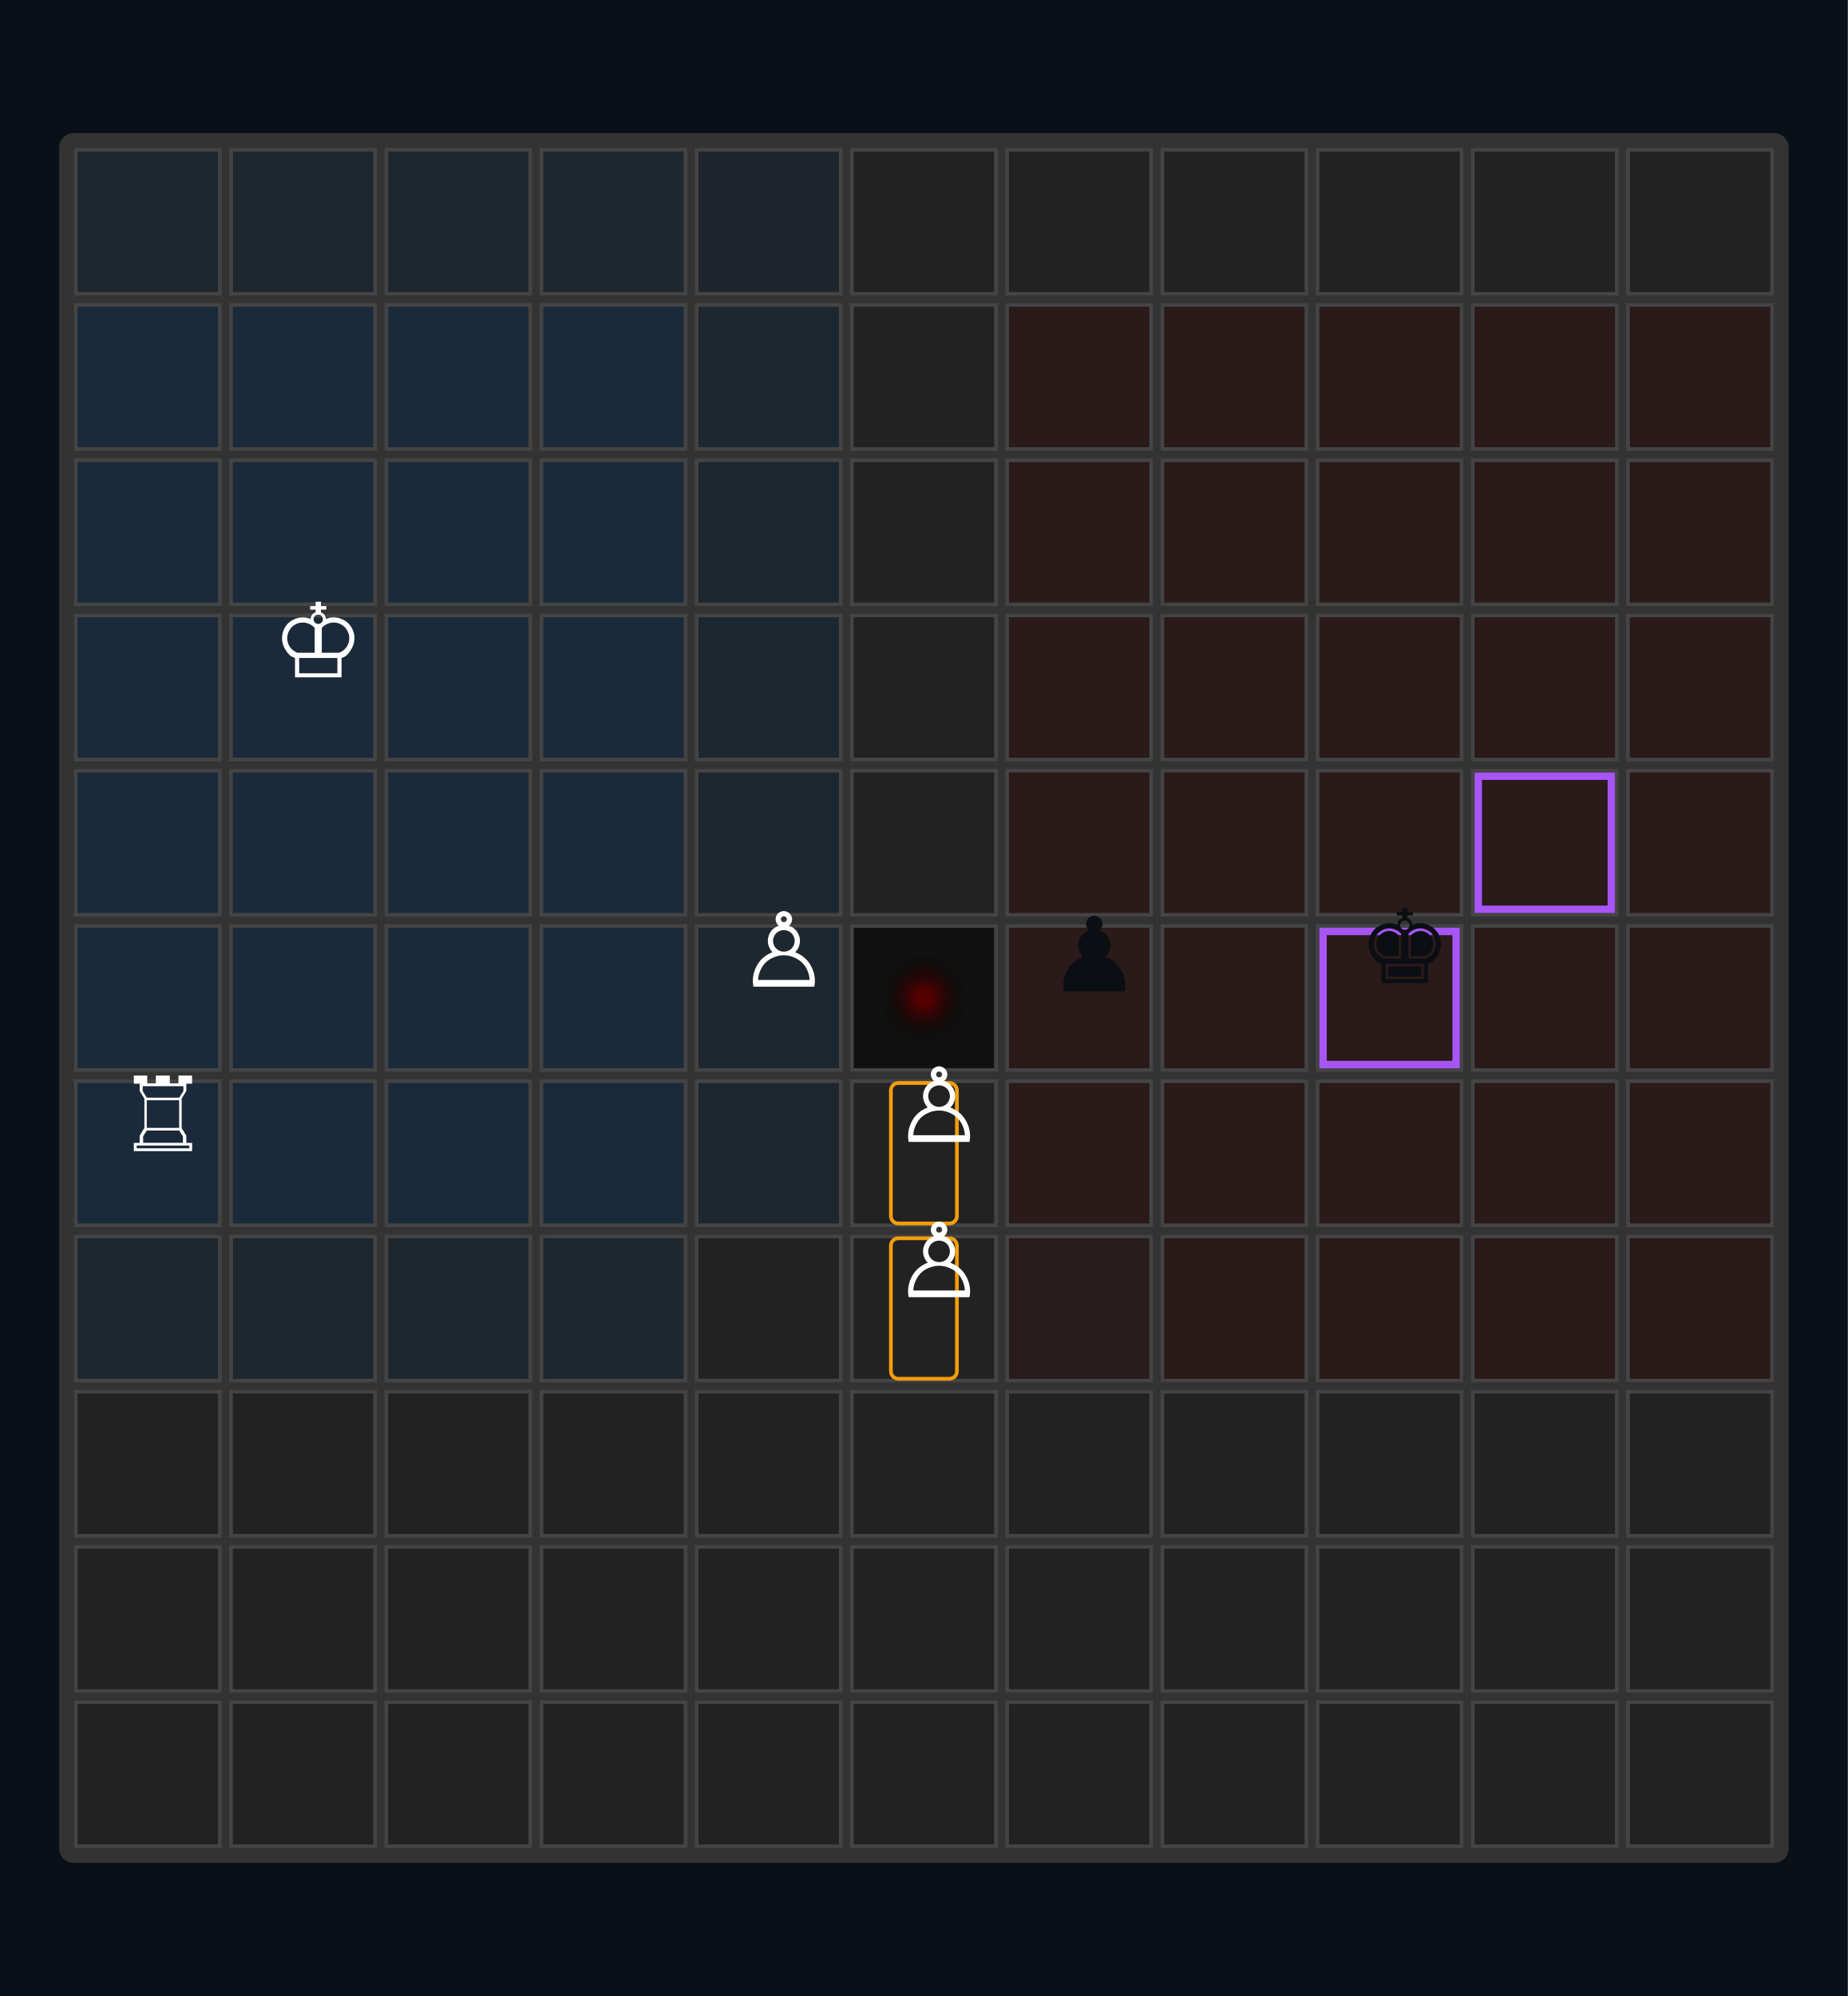
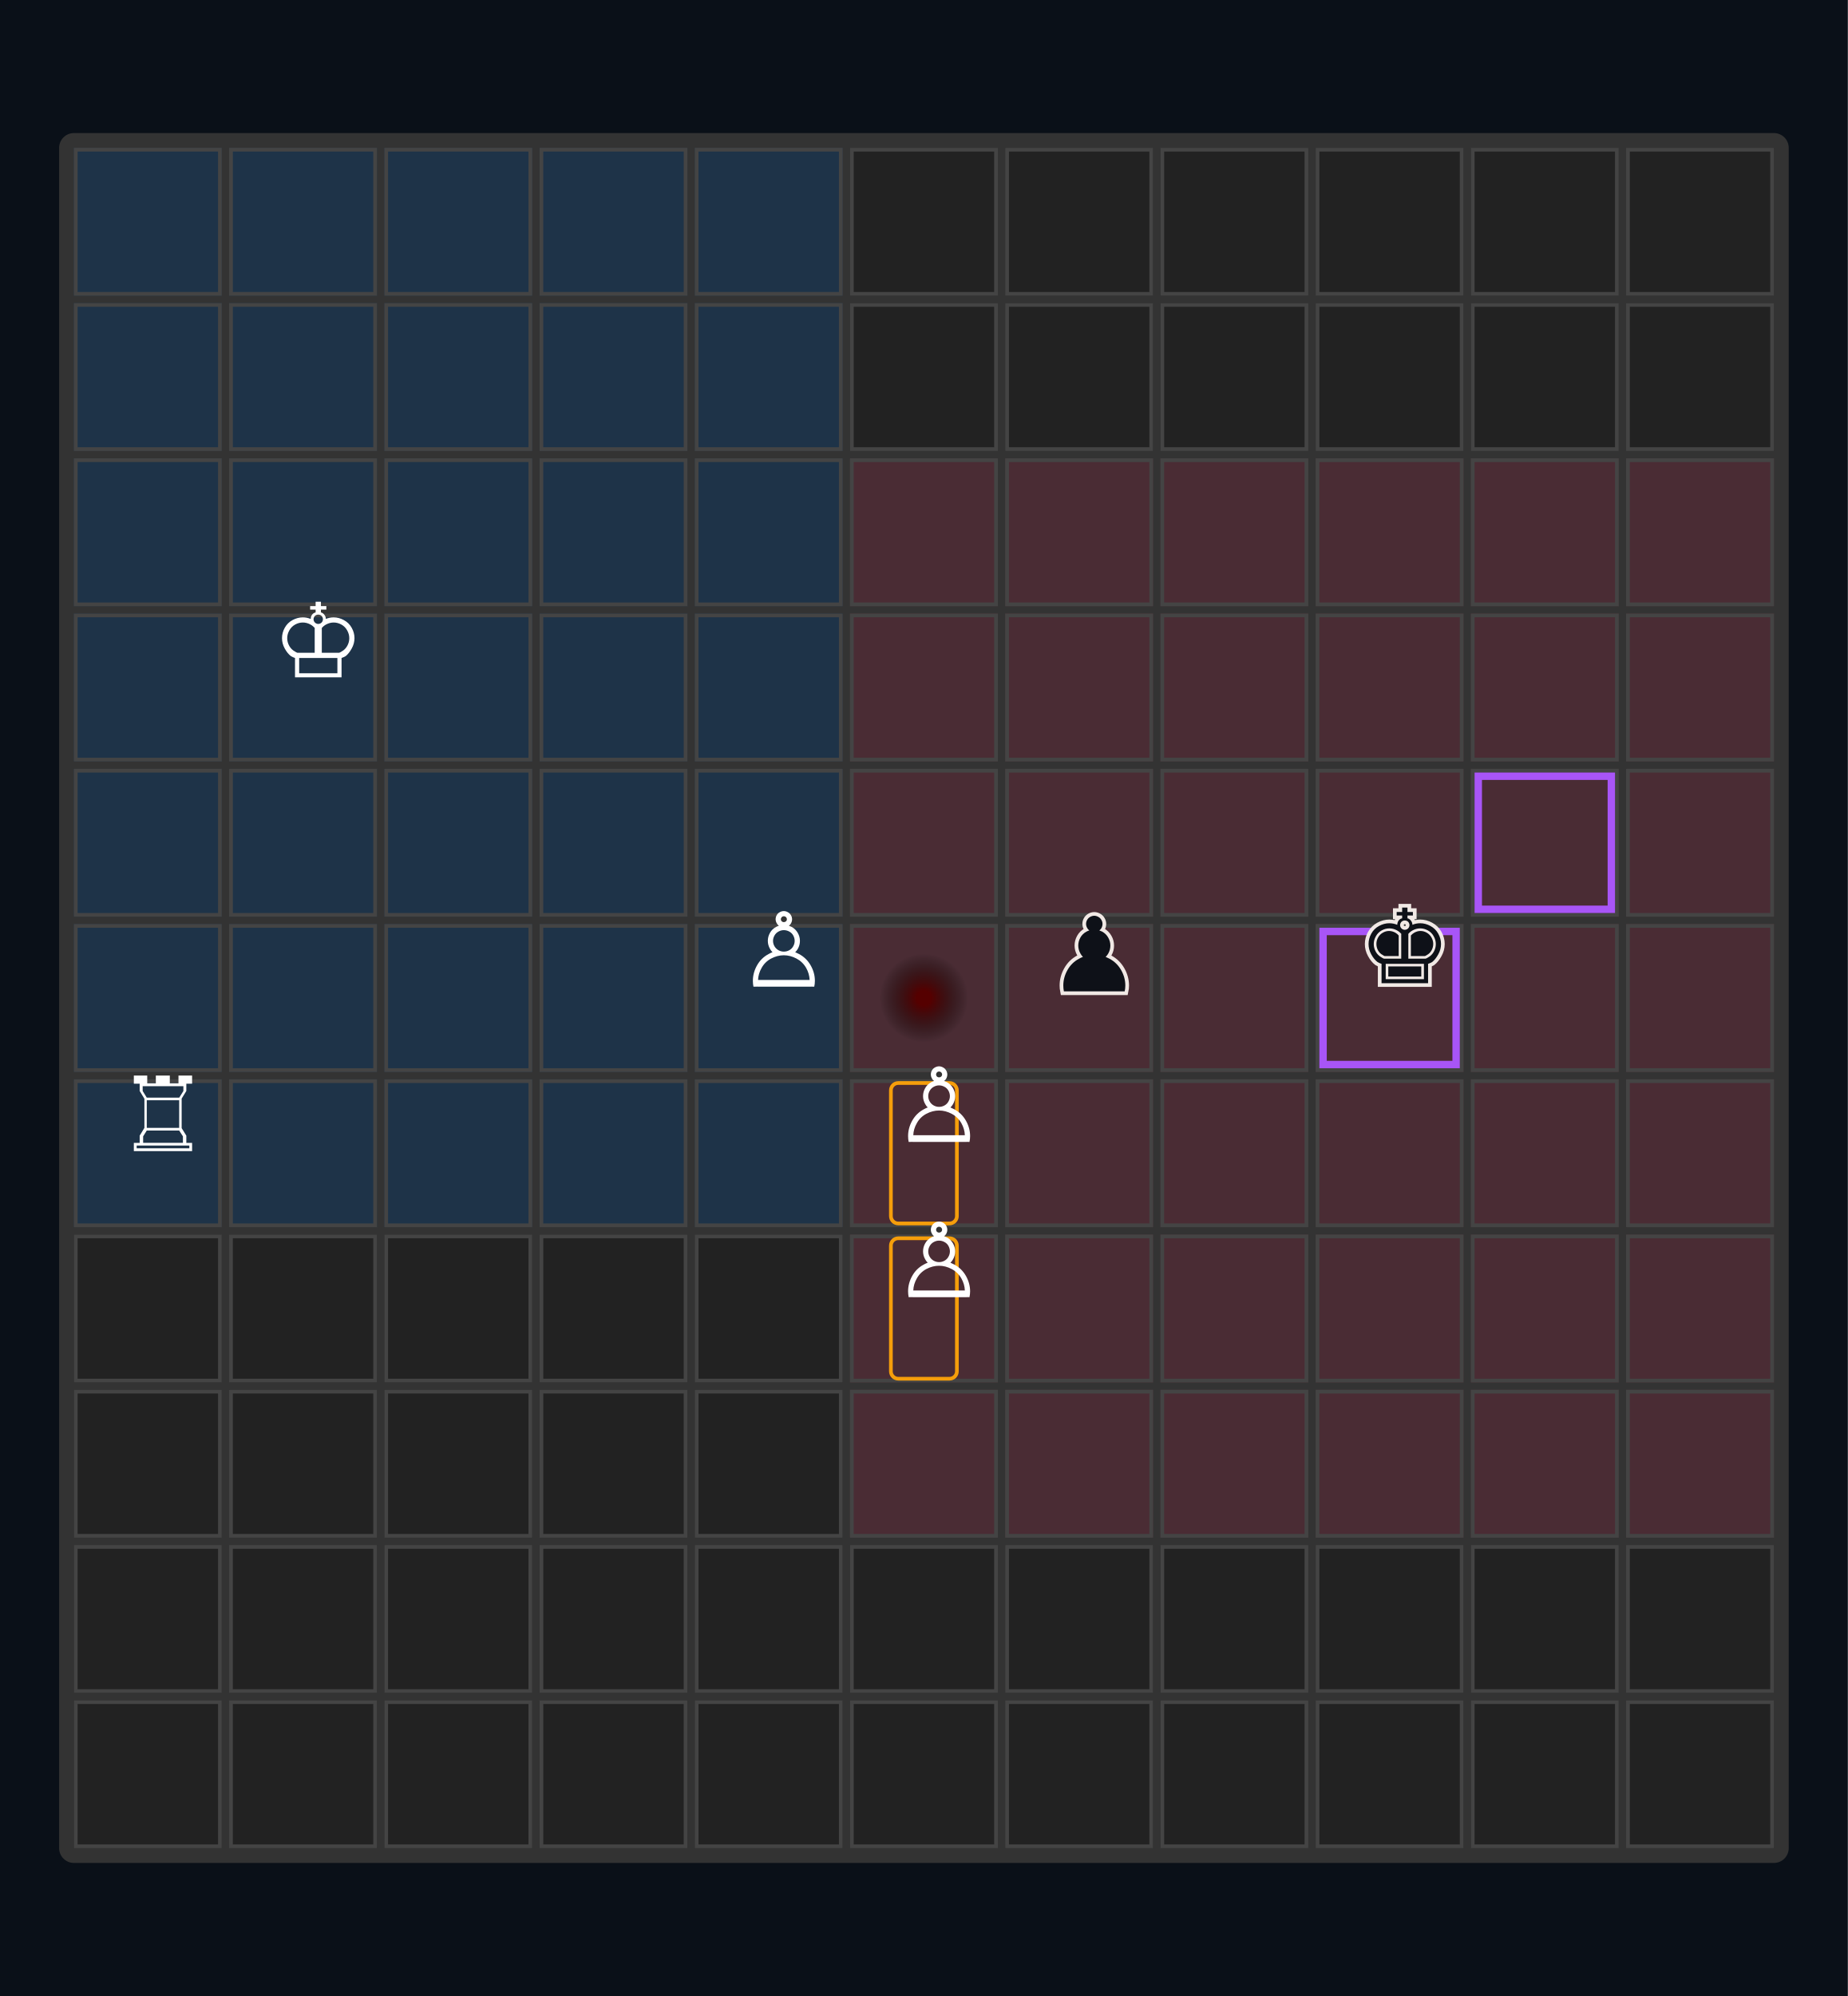
<svg xmlns="http://www.w3.org/2000/svg" width="500" height="540" viewBox="0 0 500 540">
  <defs>
-     <radialGradient id="rg-r0iroqdu" gradientUnits="objectBoundingBox" cx="0.5" cy="0.5" r="0.5">
+     <radialGradient id="rg-je8xkh8i" gradientUnits="objectBoundingBox" cx="0.5" cy="0.5" r="0.5">
      <stop offset="10%" stop-color="rgb(85, 0, 0)" />
      <stop offset="60%" stop-color="rgba(0, 0, 0, 0)" />
    </radialGradient>
  </defs>
  <rect x="0" y="0" width="500" height="540" fill="rgb(10, 16, 24)" />
  <rect x="16" y="36" width="468" height="468" rx="4" ry="4" fill="rgb(51, 51, 51)" />
-   <rect x="20" y="40" width="40" height="40" fill="rgb(30, 38, 46)" />
+   <rect x="20" y="40" width="40" height="40" fill="rgb(30, 51, 72)" />
  <rect x="20.5" y="40.5" width="39" height="39" fill="none" stroke="rgb(68, 68, 68)" stroke-width="1" />
-   <rect x="62" y="40" width="40" height="40" fill="rgb(30, 38, 46)" />
+   <rect x="62" y="40" width="40" height="40" fill="rgb(30, 51, 72)" />
  <rect x="62.5" y="40.5" width="39" height="39" fill="none" stroke="rgb(68, 68, 68)" stroke-width="1" />
-   <rect x="104" y="40" width="40" height="40" fill="rgb(30, 38, 46)" />
+   <rect x="104" y="40" width="40" height="40" fill="rgb(30, 51, 72)" />
  <rect x="104.5" y="40.5" width="39" height="39" fill="none" stroke="rgb(68, 68, 68)" stroke-width="1" />
-   <rect x="146" y="40" width="40" height="40" fill="rgb(30, 38, 46)" />
+   <rect x="146" y="40" width="40" height="40" fill="rgb(30, 51, 72)" />
  <rect x="146.5" y="40.5" width="39" height="39" fill="none" stroke="rgb(68, 68, 68)" stroke-width="1" />
-   <rect x="188" y="40" width="40" height="40" fill="rgb(31, 37, 44)" />
+   <rect x="188" y="40" width="40" height="40" fill="rgb(30, 51, 72)" />
  <rect x="188.5" y="40.5" width="39" height="39" fill="none" stroke="rgb(68, 68, 68)" stroke-width="1" />
  <rect x="230" y="40" width="40" height="40" fill="rgb(34, 34, 34)" />
  <rect x="230.5" y="40.5" width="39" height="39" fill="none" stroke="rgb(68, 68, 68)" stroke-width="1" />
  <rect x="272" y="40" width="40" height="40" fill="rgb(34, 34, 34)" />
  <rect x="272.5" y="40.5" width="39" height="39" fill="none" stroke="rgb(68, 68, 68)" stroke-width="1" />
  <rect x="314" y="40" width="40" height="40" fill="rgb(34, 34, 34)" />
  <rect x="314.5" y="40.5" width="39" height="39" fill="none" stroke="rgb(68, 68, 68)" stroke-width="1" />
  <rect x="356" y="40" width="40" height="40" fill="rgb(34, 34, 34)" />
  <rect x="356.5" y="40.5" width="39" height="39" fill="none" stroke="rgb(68, 68, 68)" stroke-width="1" />
  <rect x="398" y="40" width="40" height="40" fill="rgb(34, 34, 34)" />
  <rect x="398.5" y="40.5" width="39" height="39" fill="none" stroke="rgb(68, 68, 68)" stroke-width="1" />
  <rect x="440" y="40" width="40" height="40" fill="rgb(34, 34, 34)" />
  <rect x="440.5" y="40.5" width="39" height="39" fill="none" stroke="rgb(68, 68, 68)" stroke-width="1" />
-   <rect x="20" y="82" width="40" height="40" fill="rgb(26, 42, 58)" />
+   <rect x="20" y="82" width="40" height="40" fill="rgb(30, 51, 72)" />
  <rect x="20.5" y="82.5" width="39" height="39" fill="none" stroke="rgb(68, 68, 68)" stroke-width="1" />
-   <rect x="62" y="82" width="40" height="40" fill="rgb(26, 42, 58)" />
+   <rect x="62" y="82" width="40" height="40" fill="rgb(30, 51, 72)" />
  <rect x="62.5" y="82.5" width="39" height="39" fill="none" stroke="rgb(68, 68, 68)" stroke-width="1" />
-   <rect x="104" y="82" width="40" height="40" fill="rgb(26, 42, 58)" />
+   <rect x="104" y="82" width="40" height="40" fill="rgb(30, 51, 72)" />
  <rect x="104.5" y="82.5" width="39" height="39" fill="none" stroke="rgb(68, 68, 68)" stroke-width="1" />
-   <rect x="146" y="82" width="40" height="40" fill="rgb(26, 42, 58)" />
+   <rect x="146" y="82" width="40" height="40" fill="rgb(30, 51, 72)" />
  <rect x="146.5" y="82.5" width="39" height="39" fill="none" stroke="rgb(68, 68, 68)" stroke-width="1" />
-   <rect x="188" y="82" width="40" height="40" fill="rgb(29, 39, 48)" />
+   <rect x="188" y="82" width="40" height="40" fill="rgb(30, 51, 72)" />
  <rect x="188.5" y="82.5" width="39" height="39" fill="none" stroke="rgb(68, 68, 68)" stroke-width="1" />
  <rect x="230" y="82" width="40" height="40" fill="rgb(34, 34, 34)" />
  <rect x="230.5" y="82.5" width="39" height="39" fill="none" stroke="rgb(68, 68, 68)" stroke-width="1" />
-   <rect x="272" y="82" width="40" height="40" fill="rgb(42, 26, 26)" />
+   <rect x="272" y="82" width="40" height="40" fill="rgb(34, 34, 34)" />
  <rect x="272.5" y="82.5" width="39" height="39" fill="none" stroke="rgb(68, 68, 68)" stroke-width="1" />
-   <rect x="314" y="82" width="40" height="40" fill="rgb(42, 26, 26)" />
+   <rect x="314" y="82" width="40" height="40" fill="rgb(34, 34, 34)" />
  <rect x="314.5" y="82.5" width="39" height="39" fill="none" stroke="rgb(68, 68, 68)" stroke-width="1" />
-   <rect x="356" y="82" width="40" height="40" fill="rgb(42, 26, 26)" />
+   <rect x="356" y="82" width="40" height="40" fill="rgb(34, 34, 34)" />
  <rect x="356.5" y="82.5" width="39" height="39" fill="none" stroke="rgb(68, 68, 68)" stroke-width="1" />
-   <rect x="398" y="82" width="40" height="40" fill="rgb(42, 26, 26)" />
+   <rect x="398" y="82" width="40" height="40" fill="rgb(34, 34, 34)" />
  <rect x="398.5" y="82.5" width="39" height="39" fill="none" stroke="rgb(68, 68, 68)" stroke-width="1" />
-   <rect x="440" y="82" width="40" height="40" fill="rgb(42, 26, 26)" />
+   <rect x="440" y="82" width="40" height="40" fill="rgb(34, 34, 34)" />
  <rect x="440.5" y="82.5" width="39" height="39" fill="none" stroke="rgb(68, 68, 68)" stroke-width="1" />
-   <rect x="20" y="124" width="40" height="40" fill="rgb(26, 42, 58)" />
+   <rect x="20" y="124" width="40" height="40" fill="rgb(30, 51, 72)" />
  <rect x="20.5" y="124.5" width="39" height="39" fill="none" stroke="rgb(68, 68, 68)" stroke-width="1" />
-   <rect x="62" y="124" width="40" height="40" fill="rgb(26, 42, 58)" />
+   <rect x="62" y="124" width="40" height="40" fill="rgb(30, 51, 72)" />
  <rect x="62.5" y="124.5" width="39" height="39" fill="none" stroke="rgb(68, 68, 68)" stroke-width="1" />
-   <rect x="104" y="124" width="40" height="40" fill="rgb(26, 42, 58)" />
+   <rect x="104" y="124" width="40" height="40" fill="rgb(30, 51, 72)" />
  <rect x="104.5" y="124.5" width="39" height="39" fill="none" stroke="rgb(68, 68, 68)" stroke-width="1" />
-   <rect x="146" y="124" width="40" height="40" fill="rgb(26, 42, 58)" />
+   <rect x="146" y="124" width="40" height="40" fill="rgb(30, 51, 72)" />
  <rect x="146.5" y="124.5" width="39" height="39" fill="none" stroke="rgb(68, 68, 68)" stroke-width="1" />
-   <rect x="188" y="124" width="40" height="40" fill="rgb(29, 39, 48)" />
+   <rect x="188" y="124" width="40" height="40" fill="rgb(30, 51, 72)" />
  <rect x="188.5" y="124.5" width="39" height="39" fill="none" stroke="rgb(68, 68, 68)" stroke-width="1" />
-   <rect x="230" y="124" width="40" height="40" fill="rgb(34, 34, 34)" />
+   <rect x="230" y="124" width="40" height="40" fill="rgb(74, 44, 52)" />
  <rect x="230.5" y="124.5" width="39" height="39" fill="none" stroke="rgb(68, 68, 68)" stroke-width="1" />
-   <rect x="272" y="124" width="40" height="40" fill="rgb(42, 26, 26)" />
+   <rect x="272" y="124" width="40" height="40" fill="rgb(74, 44, 52)" />
  <rect x="272.5" y="124.5" width="39" height="39" fill="none" stroke="rgb(68, 68, 68)" stroke-width="1" />
-   <rect x="314" y="124" width="40" height="40" fill="rgb(42, 26, 26)" />
+   <rect x="314" y="124" width="40" height="40" fill="rgb(74, 44, 52)" />
  <rect x="314.5" y="124.5" width="39" height="39" fill="none" stroke="rgb(68, 68, 68)" stroke-width="1" />
-   <rect x="356" y="124" width="40" height="40" fill="rgb(42, 26, 26)" />
+   <rect x="356" y="124" width="40" height="40" fill="rgb(74, 44, 52)" />
  <rect x="356.5" y="124.5" width="39" height="39" fill="none" stroke="rgb(68, 68, 68)" stroke-width="1" />
-   <rect x="398" y="124" width="40" height="40" fill="rgb(42, 26, 26)" />
+   <rect x="398" y="124" width="40" height="40" fill="rgb(74, 44, 52)" />
  <rect x="398.5" y="124.5" width="39" height="39" fill="none" stroke="rgb(68, 68, 68)" stroke-width="1" />
-   <rect x="440" y="124" width="40" height="40" fill="rgb(42, 26, 26)" />
+   <rect x="440" y="124" width="40" height="40" fill="rgb(74, 44, 52)" />
  <rect x="440.5" y="124.5" width="39" height="39" fill="none" stroke="rgb(68, 68, 68)" stroke-width="1" />
-   <rect x="20" y="166" width="40" height="40" fill="rgb(26, 42, 58)" />
+   <rect x="20" y="166" width="40" height="40" fill="rgb(30, 51, 72)" />
  <rect x="20.5" y="166.5" width="39" height="39" fill="none" stroke="rgb(68, 68, 68)" stroke-width="1" />
-   <rect x="62" y="166" width="40" height="40" fill="rgb(26, 42, 58)" />
+   <rect x="62" y="166" width="40" height="40" fill="rgb(30, 51, 72)" />
  <rect x="62.5" y="166.5" width="39" height="39" fill="none" stroke="rgb(68, 68, 68)" stroke-width="1" />
  <text x="73.56" y="183.24" fill="rgb(255, 255, 255)" font-size="28" font-family="'IBM Plex Sans'" font-weight="400" font-style="normal" xml:space="preserve">♔</text>
-   <rect x="104" y="166" width="40" height="40" fill="rgb(26, 42, 58)" />
+   <rect x="104" y="166" width="40" height="40" fill="rgb(30, 51, 72)" />
  <rect x="104.5" y="166.5" width="39" height="39" fill="none" stroke="rgb(68, 68, 68)" stroke-width="1" />
-   <rect x="146" y="166" width="40" height="40" fill="rgb(26, 42, 58)" />
+   <rect x="146" y="166" width="40" height="40" fill="rgb(30, 51, 72)" />
  <rect x="146.5" y="166.5" width="39" height="39" fill="none" stroke="rgb(68, 68, 68)" stroke-width="1" />
-   <rect x="188" y="166" width="40" height="40" fill="rgb(29, 39, 48)" />
+   <rect x="188" y="166" width="40" height="40" fill="rgb(30, 51, 72)" />
  <rect x="188.5" y="166.5" width="39" height="39" fill="none" stroke="rgb(68, 68, 68)" stroke-width="1" />
-   <rect x="230" y="166" width="40" height="40" fill="rgb(34, 34, 34)" />
+   <rect x="230" y="166" width="40" height="40" fill="rgb(74, 44, 52)" />
  <rect x="230.5" y="166.5" width="39" height="39" fill="none" stroke="rgb(68, 68, 68)" stroke-width="1" />
-   <rect x="272" y="166" width="40" height="40" fill="rgb(42, 26, 26)" />
+   <rect x="272" y="166" width="40" height="40" fill="rgb(74, 44, 52)" />
  <rect x="272.5" y="166.5" width="39" height="39" fill="none" stroke="rgb(68, 68, 68)" stroke-width="1" />
-   <rect x="314" y="166" width="40" height="40" fill="rgb(42, 26, 26)" />
+   <rect x="314" y="166" width="40" height="40" fill="rgb(74, 44, 52)" />
  <rect x="314.5" y="166.5" width="39" height="39" fill="none" stroke="rgb(68, 68, 68)" stroke-width="1" />
-   <rect x="356" y="166" width="40" height="40" fill="rgb(42, 26, 26)" />
+   <rect x="356" y="166" width="40" height="40" fill="rgb(74, 44, 52)" />
  <rect x="356.5" y="166.5" width="39" height="39" fill="none" stroke="rgb(68, 68, 68)" stroke-width="1" />
-   <rect x="398" y="166" width="40" height="40" fill="rgb(42, 26, 26)" />
+   <rect x="398" y="166" width="40" height="40" fill="rgb(74, 44, 52)" />
  <rect x="398.5" y="166.5" width="39" height="39" fill="none" stroke="rgb(68, 68, 68)" stroke-width="1" />
-   <rect x="440" y="166" width="40" height="40" fill="rgb(42, 26, 26)" />
+   <rect x="440" y="166" width="40" height="40" fill="rgb(74, 44, 52)" />
  <rect x="440.5" y="166.5" width="39" height="39" fill="none" stroke="rgb(68, 68, 68)" stroke-width="1" />
-   <rect x="20" y="208" width="40" height="40" fill="rgb(26, 42, 58)" />
+   <rect x="20" y="208" width="40" height="40" fill="rgb(30, 51, 72)" />
  <rect x="20.5" y="208.5" width="39" height="39" fill="none" stroke="rgb(68, 68, 68)" stroke-width="1" />
-   <rect x="62" y="208" width="40" height="40" fill="rgb(26, 42, 58)" />
+   <rect x="62" y="208" width="40" height="40" fill="rgb(30, 51, 72)" />
  <rect x="62.5" y="208.5" width="39" height="39" fill="none" stroke="rgb(68, 68, 68)" stroke-width="1" />
-   <rect x="104" y="208" width="40" height="40" fill="rgb(26, 42, 58)" />
+   <rect x="104" y="208" width="40" height="40" fill="rgb(30, 51, 72)" />
  <rect x="104.5" y="208.5" width="39" height="39" fill="none" stroke="rgb(68, 68, 68)" stroke-width="1" />
-   <rect x="146" y="208" width="40" height="40" fill="rgb(26, 42, 58)" />
+   <rect x="146" y="208" width="40" height="40" fill="rgb(30, 51, 72)" />
  <rect x="146.5" y="208.5" width="39" height="39" fill="none" stroke="rgb(68, 68, 68)" stroke-width="1" />
-   <rect x="188" y="208" width="40" height="40" fill="rgb(29, 39, 48)" />
+   <rect x="188" y="208" width="40" height="40" fill="rgb(30, 51, 72)" />
  <rect x="188.5" y="208.5" width="39" height="39" fill="none" stroke="rgb(68, 68, 68)" stroke-width="1" />
-   <rect x="230" y="208" width="40" height="40" fill="rgb(34, 34, 34)" />
+   <rect x="230" y="208" width="40" height="40" fill="rgb(74, 44, 52)" />
  <rect x="230.5" y="208.5" width="39" height="39" fill="none" stroke="rgb(68, 68, 68)" stroke-width="1" />
-   <rect x="272" y="208" width="40" height="40" fill="rgb(42, 26, 26)" />
+   <rect x="272" y="208" width="40" height="40" fill="rgb(74, 44, 52)" />
  <rect x="272.5" y="208.5" width="39" height="39" fill="none" stroke="rgb(68, 68, 68)" stroke-width="1" />
-   <rect x="314" y="208" width="40" height="40" fill="rgb(42, 26, 26)" />
+   <rect x="314" y="208" width="40" height="40" fill="rgb(74, 44, 52)" />
  <rect x="314.5" y="208.5" width="39" height="39" fill="none" stroke="rgb(68, 68, 68)" stroke-width="1" />
-   <rect x="356" y="208" width="40" height="40" fill="rgb(42, 26, 26)" />
+   <rect x="356" y="208" width="40" height="40" fill="rgb(74, 44, 52)" />
  <rect x="356.5" y="208.5" width="39" height="39" fill="none" stroke="rgb(68, 68, 68)" stroke-width="1" />
-   <rect x="398" y="208" width="40" height="40" fill="rgb(42, 26, 26)" />
+   <rect x="398" y="208" width="40" height="40" fill="rgb(74, 44, 52)" />
  <rect x="398.5" y="208.5" width="39" height="39" fill="none" stroke="rgb(68, 68, 68)" stroke-width="1" />
  <rect x="400" y="210" width="36" height="36" fill="none" stroke="rgb(168, 85, 247)" stroke-width="2" />
-   <rect x="440" y="208" width="40" height="40" fill="rgb(42, 26, 26)" />
+   <rect x="440" y="208" width="40" height="40" fill="rgb(74, 44, 52)" />
  <rect x="440.5" y="208.5" width="39" height="39" fill="none" stroke="rgb(68, 68, 68)" stroke-width="1" />
-   <rect x="20" y="250" width="40" height="40" fill="rgb(26, 42, 58)" />
+   <rect x="20" y="250" width="40" height="40" fill="rgb(30, 51, 72)" />
  <rect x="20.5" y="250.5" width="39" height="39" fill="none" stroke="rgb(68, 68, 68)" stroke-width="1" />
-   <rect x="62" y="250" width="40" height="40" fill="rgb(26, 42, 58)" />
+   <rect x="62" y="250" width="40" height="40" fill="rgb(30, 51, 72)" />
  <rect x="62.5" y="250.5" width="39" height="39" fill="none" stroke="rgb(68, 68, 68)" stroke-width="1" />
-   <rect x="104" y="250" width="40" height="40" fill="rgb(26, 42, 58)" />
+   <rect x="104" y="250" width="40" height="40" fill="rgb(30, 51, 72)" />
  <rect x="104.5" y="250.5" width="39" height="39" fill="none" stroke="rgb(68, 68, 68)" stroke-width="1" />
-   <rect x="146" y="250" width="40" height="40" fill="rgb(26, 42, 58)" />
+   <rect x="146" y="250" width="40" height="40" fill="rgb(30, 51, 72)" />
  <rect x="146.5" y="250.5" width="39" height="39" fill="none" stroke="rgb(68, 68, 68)" stroke-width="1" />
-   <rect x="188" y="250" width="40" height="40" fill="rgb(29, 39, 48)" />
+   <rect x="188" y="250" width="40" height="40" fill="rgb(30, 51, 72)" />
  <rect x="188.5" y="250.5" width="39" height="39" fill="none" stroke="rgb(68, 68, 68)" stroke-width="1" />
  <text x="199.56" y="266.92" fill="rgb(255, 255, 255)" font-size="28" font-family="'IBM Plex Sans'" font-weight="400" font-style="normal" xml:space="preserve">♙</text>
-   <rect x="230" y="250" width="40" height="40" fill="rgb(17, 17, 17)" />
-   <rect x="230" y="250" width="40" height="40" fill="url(#rg-r0iroqdu)" />
+   <rect x="230" y="250" width="40" height="40" fill="rgb(74, 44, 52)" />
+   <rect x="230" y="250" width="40" height="40" fill="url(#rg-je8xkh8i)" />
  <rect x="230.5" y="250.5" width="39" height="39" fill="none" stroke="rgb(68, 68, 68)" stroke-width="1" />
-   <rect x="272" y="250" width="40" height="40" fill="rgb(42, 26, 26)" />
+   <rect x="272" y="250" width="40" height="40" fill="rgb(74, 44, 52)" />
  <rect x="272.5" y="250.5" width="39" height="39" fill="none" stroke="rgb(68, 68, 68)" stroke-width="1" />
-   <text x="283.56" y="268.19" fill="rgb(11, 14, 19)" font-size="28" font-family="'IBM Plex Sans'" font-weight="400" font-style="normal" xml:space="preserve">♟</text>
-   <rect x="314" y="250" width="40" height="40" fill="rgb(42, 26, 26)" />
+   <text x="283.56" y="268.19" fill="rgb(14, 17, 24)" font-size="28" font-family="'IBM Plex Sans'" font-weight="400" font-style="normal" xml:space="preserve" stroke="rgba(244, 236, 232, 0.98)" stroke-width="2" paint-order="stroke fill">♟</text>
+   <rect x="314" y="250" width="40" height="40" fill="rgb(74, 44, 52)" />
  <rect x="314.5" y="250.5" width="39" height="39" fill="none" stroke="rgb(68, 68, 68)" stroke-width="1" />
-   <rect x="356" y="250" width="40" height="40" fill="rgb(42, 26, 26)" />
+   <rect x="356" y="250" width="40" height="40" fill="rgb(74, 44, 52)" />
  <rect x="356.5" y="250.5" width="39" height="39" fill="none" stroke="rgb(68, 68, 68)" stroke-width="1" />
  <rect x="358" y="252" width="36" height="36" fill="none" stroke="rgb(168, 85, 247)" stroke-width="2" />
-   <text x="367.56" y="265.99" fill="rgb(11, 14, 19)" font-size="28" font-family="'IBM Plex Sans'" font-weight="400" font-style="normal" xml:space="preserve">♚</text>
-   <rect x="398" y="250" width="40" height="40" fill="rgb(42, 26, 26)" />
+   <text x="367.56" y="265.99" fill="rgb(14, 17, 24)" font-size="28" font-family="'IBM Plex Sans'" font-weight="400" font-style="normal" xml:space="preserve" stroke="rgba(244, 236, 232, 0.98)" stroke-width="2" paint-order="stroke fill">♚</text>
+   <rect x="398" y="250" width="40" height="40" fill="rgb(74, 44, 52)" />
  <rect x="398.5" y="250.5" width="39" height="39" fill="none" stroke="rgb(68, 68, 68)" stroke-width="1" />
-   <rect x="440" y="250" width="40" height="40" fill="rgb(42, 26, 26)" />
+   <rect x="440" y="250" width="40" height="40" fill="rgb(74, 44, 52)" />
  <rect x="440.5" y="250.5" width="39" height="39" fill="none" stroke="rgb(68, 68, 68)" stroke-width="1" />
-   <rect x="20" y="292" width="40" height="40" fill="rgb(26, 42, 58)" />
+   <rect x="20" y="292" width="40" height="40" fill="rgb(30, 51, 72)" />
  <rect x="20.5" y="292.5" width="39" height="39" fill="none" stroke="rgb(68, 68, 68)" stroke-width="1" />
  <text x="31.56" y="311.4" fill="rgb(255, 255, 255)" font-size="28" font-family="'IBM Plex Sans'" font-weight="400" font-style="normal" xml:space="preserve">♖</text>
-   <rect x="62" y="292" width="40" height="40" fill="rgb(26, 42, 58)" />
+   <rect x="62" y="292" width="40" height="40" fill="rgb(30, 51, 72)" />
  <rect x="62.5" y="292.5" width="39" height="39" fill="none" stroke="rgb(68, 68, 68)" stroke-width="1" />
-   <rect x="104" y="292" width="40" height="40" fill="rgb(26, 42, 58)" />
+   <rect x="104" y="292" width="40" height="40" fill="rgb(30, 51, 72)" />
  <rect x="104.5" y="292.5" width="39" height="39" fill="none" stroke="rgb(68, 68, 68)" stroke-width="1" />
-   <rect x="146" y="292" width="40" height="40" fill="rgb(26, 42, 58)" />
+   <rect x="146" y="292" width="40" height="40" fill="rgb(30, 51, 72)" />
  <rect x="146.5" y="292.5" width="39" height="39" fill="none" stroke="rgb(68, 68, 68)" stroke-width="1" />
-   <rect x="188" y="292" width="40" height="40" fill="rgb(30, 38, 46)" />
+   <rect x="188" y="292" width="40" height="40" fill="rgb(30, 51, 72)" />
  <rect x="188.5" y="292.5" width="39" height="39" fill="none" stroke="rgb(68, 68, 68)" stroke-width="1" />
-   <rect x="230" y="292" width="40" height="40" fill="rgb(34, 34, 34)" />
+   <rect x="230" y="292" width="40" height="40" fill="rgb(74, 44, 52)" />
  <rect x="230.5" y="292.5" width="39" height="39" fill="none" stroke="rgb(68, 68, 68)" stroke-width="1" />
  <rect x="241.062" y="293" width="17.859" height="38" rx="2" ry="2" fill="none" stroke="rgb(245, 158, 11)" stroke-width="1" />
  <text x="241.56" y="308.92" fill="rgb(255, 255, 255)" font-size="28" font-family="'IBM Plex Sans'" font-weight="400" font-style="normal" xml:space="preserve">♙</text>
-   <rect x="272" y="292" width="40" height="40" fill="rgb(42, 26, 26)" />
+   <rect x="272" y="292" width="40" height="40" fill="rgb(74, 44, 52)" />
  <rect x="272.5" y="292.5" width="39" height="39" fill="none" stroke="rgb(68, 68, 68)" stroke-width="1" />
-   <rect x="314" y="292" width="40" height="40" fill="rgb(42, 26, 26)" />
+   <rect x="314" y="292" width="40" height="40" fill="rgb(74, 44, 52)" />
  <rect x="314.5" y="292.5" width="39" height="39" fill="none" stroke="rgb(68, 68, 68)" stroke-width="1" />
-   <rect x="356" y="292" width="40" height="40" fill="rgb(42, 26, 26)" />
+   <rect x="356" y="292" width="40" height="40" fill="rgb(74, 44, 52)" />
  <rect x="356.5" y="292.5" width="39" height="39" fill="none" stroke="rgb(68, 68, 68)" stroke-width="1" />
-   <rect x="398" y="292" width="40" height="40" fill="rgb(42, 26, 26)" />
+   <rect x="398" y="292" width="40" height="40" fill="rgb(74, 44, 52)" />
  <rect x="398.5" y="292.5" width="39" height="39" fill="none" stroke="rgb(68, 68, 68)" stroke-width="1" />
-   <rect x="440" y="292" width="40" height="40" fill="rgb(42, 26, 26)" />
+   <rect x="440" y="292" width="40" height="40" fill="rgb(74, 44, 52)" />
  <rect x="440.5" y="292.5" width="39" height="39" fill="none" stroke="rgb(68, 68, 68)" stroke-width="1" />
-   <rect x="20" y="334" width="40" height="40" fill="rgb(30, 38, 46)" />
+   <rect x="20" y="334" width="40" height="40" fill="rgb(34, 34, 34)" />
  <rect x="20.5" y="334.5" width="39" height="39" fill="none" stroke="rgb(68, 68, 68)" stroke-width="1" />
-   <rect x="62" y="334" width="40" height="40" fill="rgb(30, 38, 46)" />
+   <rect x="62" y="334" width="40" height="40" fill="rgb(34, 34, 34)" />
  <rect x="62.5" y="334.5" width="39" height="39" fill="none" stroke="rgb(68, 68, 68)" stroke-width="1" />
-   <rect x="104" y="334" width="40" height="40" fill="rgb(30, 38, 46)" />
+   <rect x="104" y="334" width="40" height="40" fill="rgb(34, 34, 34)" />
  <rect x="104.5" y="334.5" width="39" height="39" fill="none" stroke="rgb(68, 68, 68)" stroke-width="1" />
-   <rect x="146" y="334" width="40" height="40" fill="rgb(30, 38, 46)" />
+   <rect x="146" y="334" width="40" height="40" fill="rgb(34, 34, 34)" />
  <rect x="146.5" y="334.5" width="39" height="39" fill="none" stroke="rgb(68, 68, 68)" stroke-width="1" />
  <rect x="188" y="334" width="40" height="40" fill="rgb(34, 34, 34)" />
  <rect x="188.5" y="334.5" width="39" height="39" fill="none" stroke="rgb(68, 68, 68)" stroke-width="1" />
-   <rect x="230" y="334" width="40" height="40" fill="rgb(34, 34, 34)" />
+   <rect x="230" y="334" width="40" height="40" fill="rgb(74, 44, 52)" />
  <rect x="230.5" y="334.5" width="39" height="39" fill="none" stroke="rgb(68, 68, 68)" stroke-width="1" />
  <rect x="241.062" y="335" width="17.859" height="38" rx="2" ry="2" fill="none" stroke="rgb(245, 158, 11)" stroke-width="1" />
  <text x="241.56" y="350.92" fill="rgb(255, 255, 255)" font-size="28" font-family="'IBM Plex Sans'" font-weight="400" font-style="normal" xml:space="preserve">♙</text>
-   <rect x="272" y="334" width="40" height="40" fill="rgb(40, 28, 28)" />
+   <rect x="272" y="334" width="40" height="40" fill="rgb(74, 44, 52)" />
  <rect x="272.5" y="334.5" width="39" height="39" fill="none" stroke="rgb(68, 68, 68)" stroke-width="1" />
-   <rect x="314" y="334" width="40" height="40" fill="rgb(42, 26, 26)" />
+   <rect x="314" y="334" width="40" height="40" fill="rgb(74, 44, 52)" />
  <rect x="314.5" y="334.5" width="39" height="39" fill="none" stroke="rgb(68, 68, 68)" stroke-width="1" />
-   <rect x="356" y="334" width="40" height="40" fill="rgb(42, 26, 26)" />
+   <rect x="356" y="334" width="40" height="40" fill="rgb(74, 44, 52)" />
  <rect x="356.5" y="334.5" width="39" height="39" fill="none" stroke="rgb(68, 68, 68)" stroke-width="1" />
-   <rect x="398" y="334" width="40" height="40" fill="rgb(42, 26, 26)" />
+   <rect x="398" y="334" width="40" height="40" fill="rgb(74, 44, 52)" />
  <rect x="398.5" y="334.5" width="39" height="39" fill="none" stroke="rgb(68, 68, 68)" stroke-width="1" />
-   <rect x="440" y="334" width="40" height="40" fill="rgb(42, 26, 26)" />
+   <rect x="440" y="334" width="40" height="40" fill="rgb(74, 44, 52)" />
  <rect x="440.5" y="334.5" width="39" height="39" fill="none" stroke="rgb(68, 68, 68)" stroke-width="1" />
  <rect x="20" y="376" width="40" height="40" fill="rgb(34, 34, 34)" />
  <rect x="20.5" y="376.5" width="39" height="39" fill="none" stroke="rgb(68, 68, 68)" stroke-width="1" />
  <rect x="62" y="376" width="40" height="40" fill="rgb(34, 34, 34)" />
  <rect x="62.5" y="376.5" width="39" height="39" fill="none" stroke="rgb(68, 68, 68)" stroke-width="1" />
  <rect x="104" y="376" width="40" height="40" fill="rgb(34, 34, 34)" />
  <rect x="104.5" y="376.5" width="39" height="39" fill="none" stroke="rgb(68, 68, 68)" stroke-width="1" />
  <rect x="146" y="376" width="40" height="40" fill="rgb(34, 34, 34)" />
  <rect x="146.5" y="376.5" width="39" height="39" fill="none" stroke="rgb(68, 68, 68)" stroke-width="1" />
  <rect x="188" y="376" width="40" height="40" fill="rgb(34, 34, 34)" />
  <rect x="188.5" y="376.5" width="39" height="39" fill="none" stroke="rgb(68, 68, 68)" stroke-width="1" />
-   <rect x="230" y="376" width="40" height="40" fill="rgb(34, 34, 34)" />
+   <rect x="230" y="376" width="40" height="40" fill="rgb(74, 44, 52)" />
  <rect x="230.5" y="376.5" width="39" height="39" fill="none" stroke="rgb(68, 68, 68)" stroke-width="1" />
-   <rect x="272" y="376" width="40" height="40" fill="rgb(34, 34, 34)" />
+   <rect x="272" y="376" width="40" height="40" fill="rgb(74, 44, 52)" />
  <rect x="272.5" y="376.5" width="39" height="39" fill="none" stroke="rgb(68, 68, 68)" stroke-width="1" />
-   <rect x="314" y="376" width="40" height="40" fill="rgb(34, 34, 34)" />
+   <rect x="314" y="376" width="40" height="40" fill="rgb(74, 44, 52)" />
  <rect x="314.5" y="376.5" width="39" height="39" fill="none" stroke="rgb(68, 68, 68)" stroke-width="1" />
-   <rect x="356" y="376" width="40" height="40" fill="rgb(34, 34, 34)" />
+   <rect x="356" y="376" width="40" height="40" fill="rgb(74, 44, 52)" />
  <rect x="356.5" y="376.5" width="39" height="39" fill="none" stroke="rgb(68, 68, 68)" stroke-width="1" />
-   <rect x="398" y="376" width="40" height="40" fill="rgb(34, 34, 34)" />
+   <rect x="398" y="376" width="40" height="40" fill="rgb(74, 44, 52)" />
  <rect x="398.5" y="376.5" width="39" height="39" fill="none" stroke="rgb(68, 68, 68)" stroke-width="1" />
-   <rect x="440" y="376" width="40" height="40" fill="rgb(34, 34, 34)" />
+   <rect x="440" y="376" width="40" height="40" fill="rgb(74, 44, 52)" />
  <rect x="440.5" y="376.5" width="39" height="39" fill="none" stroke="rgb(68, 68, 68)" stroke-width="1" />
  <rect x="20" y="418" width="40" height="40" fill="rgb(34, 34, 34)" />
  <rect x="20.5" y="418.5" width="39" height="39" fill="none" stroke="rgb(68, 68, 68)" stroke-width="1" />
  <rect x="62" y="418" width="40" height="40" fill="rgb(34, 34, 34)" />
  <rect x="62.5" y="418.5" width="39" height="39" fill="none" stroke="rgb(68, 68, 68)" stroke-width="1" />
  <rect x="104" y="418" width="40" height="40" fill="rgb(34, 34, 34)" />
  <rect x="104.5" y="418.5" width="39" height="39" fill="none" stroke="rgb(68, 68, 68)" stroke-width="1" />
  <rect x="146" y="418" width="40" height="40" fill="rgb(34, 34, 34)" />
  <rect x="146.5" y="418.5" width="39" height="39" fill="none" stroke="rgb(68, 68, 68)" stroke-width="1" />
  <rect x="188" y="418" width="40" height="40" fill="rgb(34, 34, 34)" />
  <rect x="188.5" y="418.5" width="39" height="39" fill="none" stroke="rgb(68, 68, 68)" stroke-width="1" />
  <rect x="230" y="418" width="40" height="40" fill="rgb(34, 34, 34)" />
  <rect x="230.5" y="418.5" width="39" height="39" fill="none" stroke="rgb(68, 68, 68)" stroke-width="1" />
  <rect x="272" y="418" width="40" height="40" fill="rgb(34, 34, 34)" />
  <rect x="272.5" y="418.5" width="39" height="39" fill="none" stroke="rgb(68, 68, 68)" stroke-width="1" />
  <rect x="314" y="418" width="40" height="40" fill="rgb(34, 34, 34)" />
  <rect x="314.5" y="418.5" width="39" height="39" fill="none" stroke="rgb(68, 68, 68)" stroke-width="1" />
  <rect x="356" y="418" width="40" height="40" fill="rgb(34, 34, 34)" />
  <rect x="356.5" y="418.5" width="39" height="39" fill="none" stroke="rgb(68, 68, 68)" stroke-width="1" />
  <rect x="398" y="418" width="40" height="40" fill="rgb(34, 34, 34)" />
  <rect x="398.5" y="418.5" width="39" height="39" fill="none" stroke="rgb(68, 68, 68)" stroke-width="1" />
  <rect x="440" y="418" width="40" height="40" fill="rgb(34, 34, 34)" />
  <rect x="440.5" y="418.5" width="39" height="39" fill="none" stroke="rgb(68, 68, 68)" stroke-width="1" />
  <rect x="20" y="460" width="40" height="40" fill="rgb(34, 34, 34)" />
  <rect x="20.5" y="460.5" width="39" height="39" fill="none" stroke="rgb(68, 68, 68)" stroke-width="1" />
  <rect x="62" y="460" width="40" height="40" fill="rgb(34, 34, 34)" />
  <rect x="62.5" y="460.5" width="39" height="39" fill="none" stroke="rgb(68, 68, 68)" stroke-width="1" />
  <rect x="104" y="460" width="40" height="40" fill="rgb(34, 34, 34)" />
  <rect x="104.5" y="460.5" width="39" height="39" fill="none" stroke="rgb(68, 68, 68)" stroke-width="1" />
  <rect x="146" y="460" width="40" height="40" fill="rgb(34, 34, 34)" />
  <rect x="146.5" y="460.5" width="39" height="39" fill="none" stroke="rgb(68, 68, 68)" stroke-width="1" />
  <rect x="188" y="460" width="40" height="40" fill="rgb(34, 34, 34)" />
  <rect x="188.5" y="460.5" width="39" height="39" fill="none" stroke="rgb(68, 68, 68)" stroke-width="1" />
  <rect x="230" y="460" width="40" height="40" fill="rgb(34, 34, 34)" />
  <rect x="230.5" y="460.5" width="39" height="39" fill="none" stroke="rgb(68, 68, 68)" stroke-width="1" />
  <rect x="272" y="460" width="40" height="40" fill="rgb(34, 34, 34)" />
  <rect x="272.5" y="460.5" width="39" height="39" fill="none" stroke="rgb(68, 68, 68)" stroke-width="1" />
  <rect x="314" y="460" width="40" height="40" fill="rgb(34, 34, 34)" />
  <rect x="314.5" y="460.5" width="39" height="39" fill="none" stroke="rgb(68, 68, 68)" stroke-width="1" />
  <rect x="356" y="460" width="40" height="40" fill="rgb(34, 34, 34)" />
  <rect x="356.5" y="460.5" width="39" height="39" fill="none" stroke="rgb(68, 68, 68)" stroke-width="1" />
  <rect x="398" y="460" width="40" height="40" fill="rgb(34, 34, 34)" />
  <rect x="398.5" y="460.5" width="39" height="39" fill="none" stroke="rgb(68, 68, 68)" stroke-width="1" />
  <rect x="440" y="460" width="40" height="40" fill="rgb(34, 34, 34)" />
  <rect x="440.5" y="460.5" width="39" height="39" fill="none" stroke="rgb(68, 68, 68)" stroke-width="1" />
</svg>
